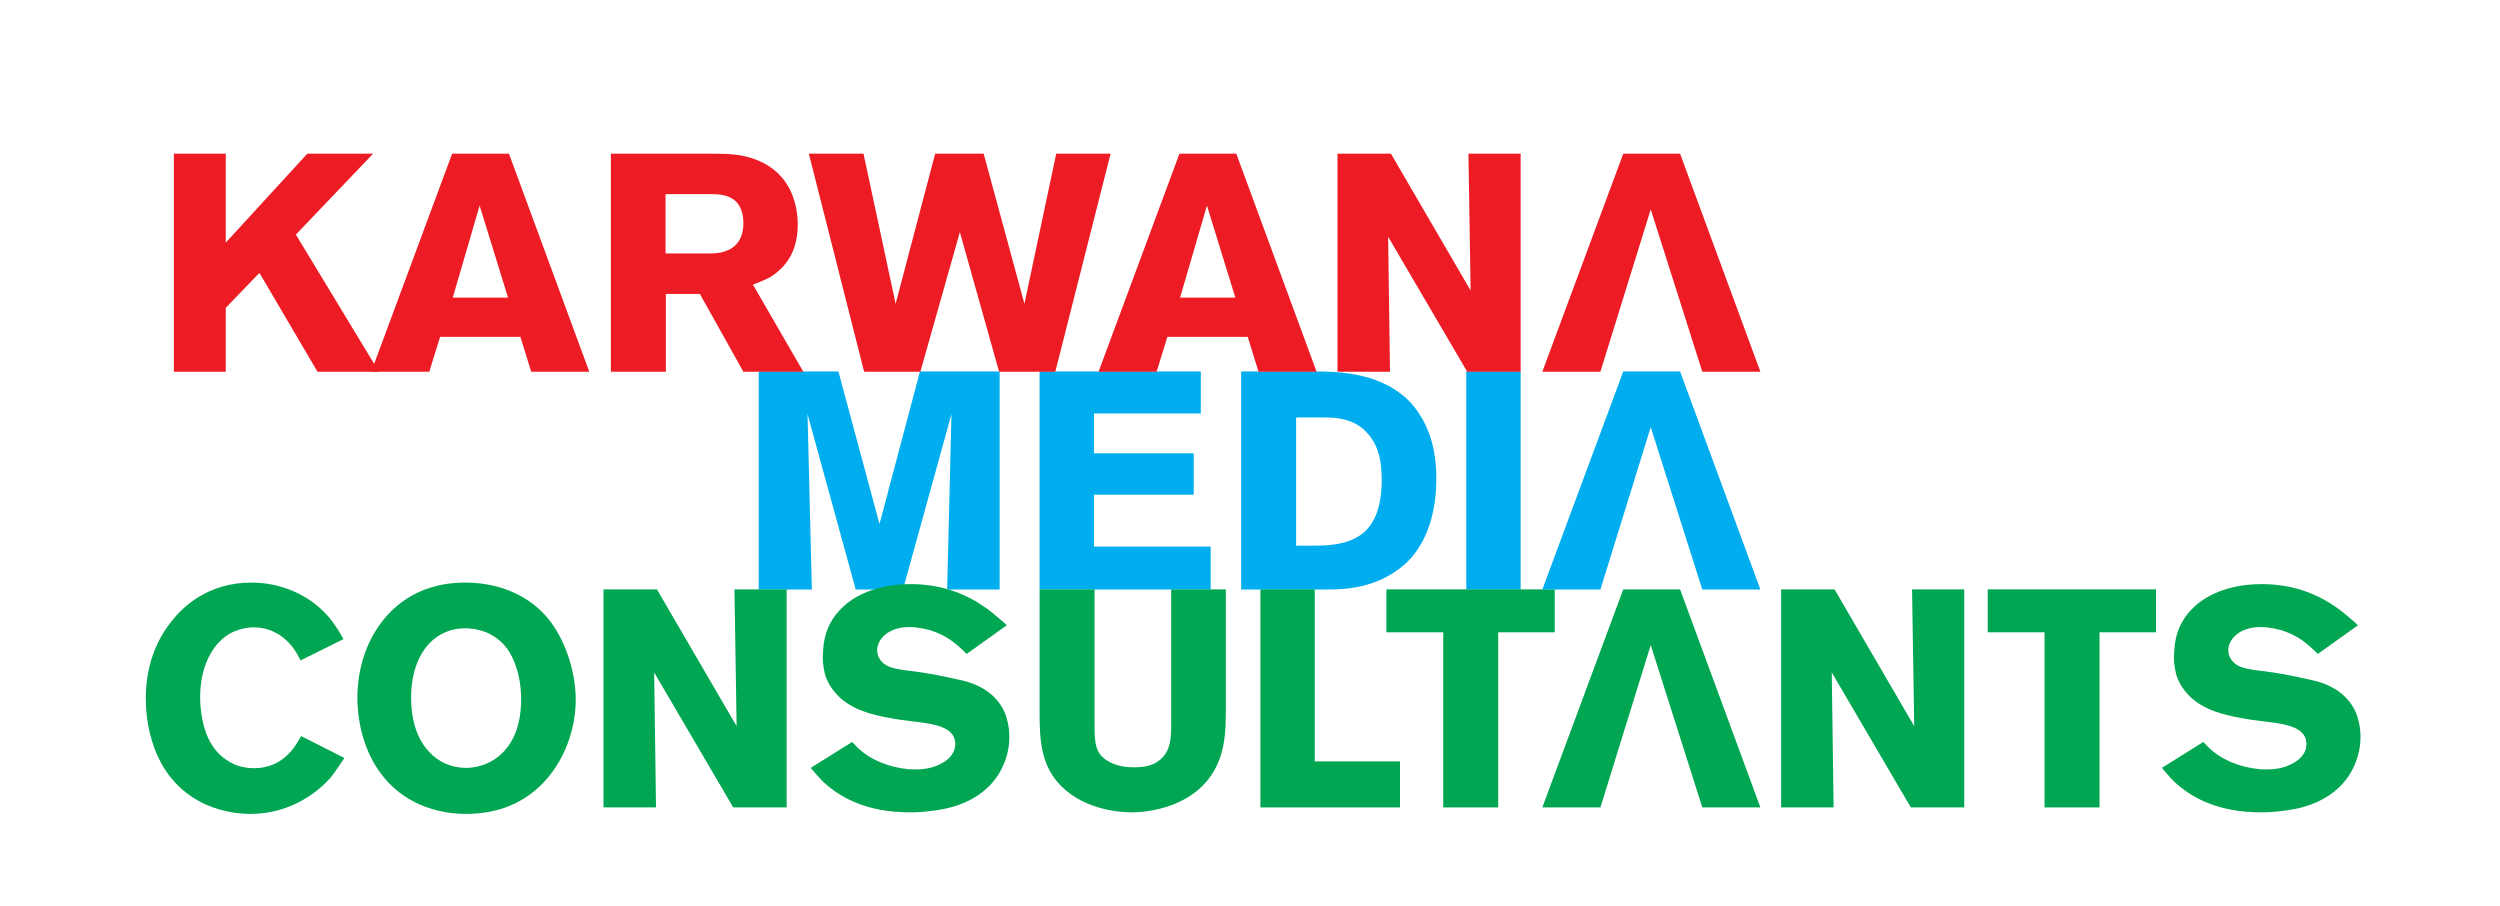
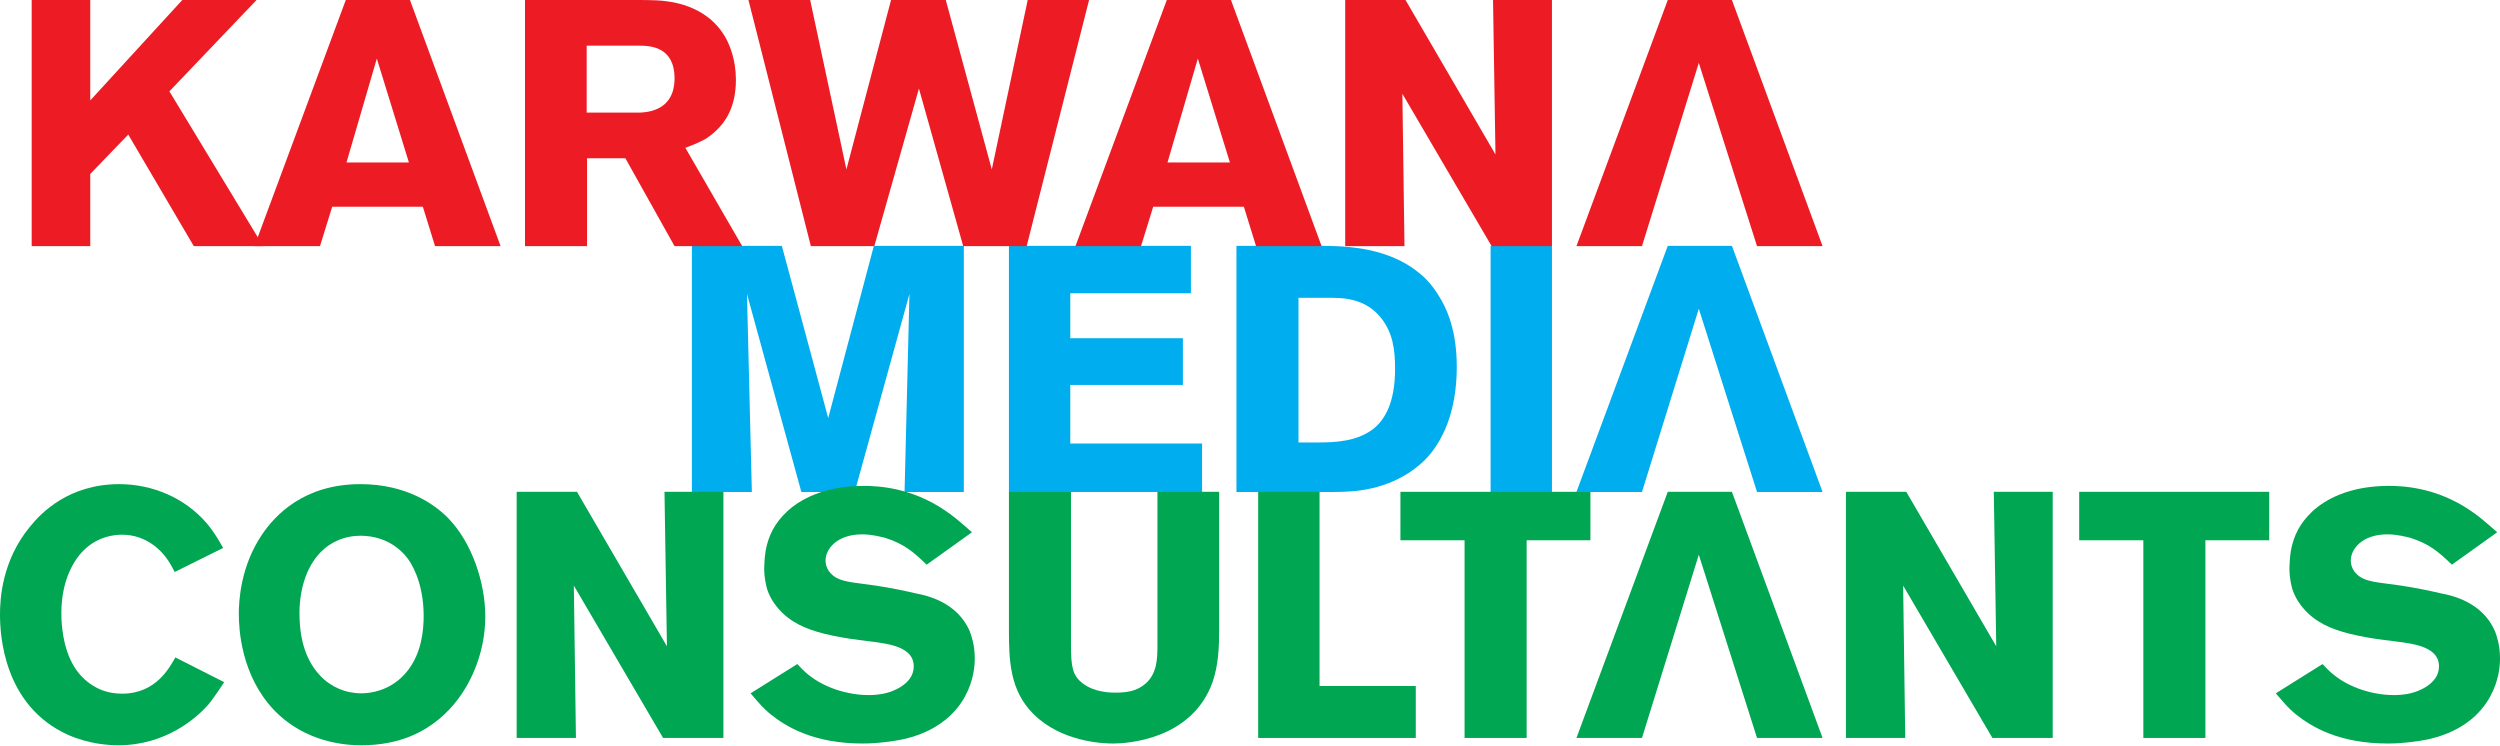
- <svg xmlns="http://www.w3.org/2000/svg" version="1.1" id="Layer_1" x="0px" y="0px" width="654px" height="237px" viewBox="0 0 654 237" enable-background="new 0 0 654 237" xml:space="preserve">
-   <g>
-     <g>
-       <g>
-         <path fill="#00AEEF" d="M247.771,154.218l1.131-45.892l-12.686,45.892h-12.361l-12.604-45.892l1.131,45.892h-13.896V97.176     h20.845l10.745,39.914l10.585-39.914h20.845v57.042H247.771z" />
-         <path fill="#00AEEF" d="M271.956,154.218V97.176h42.175v10.988h-27.955v10.422h26.098v10.827h-26.098v13.573h30.541v11.23     H271.956z" />
-         <path fill="#00AEEF" d="M369.201,145.896c-1.857,2.1-6.059,5.816-13.008,7.433c-3.15,0.728-5.898,0.889-9.13,0.889h-22.38V97.176     h18.179c1.777,0,3.474,0,5.171,0.081c2.424,0.161,11.957,0.404,18.906,6.14c1.051,0.808,2.746,2.343,4.524,5.171     c2.021,3.151,4.282,8.241,4.282,16.645C375.746,135.958,372.271,142.341,369.201,145.896z M358.213,113.901     c-0.808-0.97-2.504-2.909-5.574-3.878c-2.666-0.889-5.09-0.808-7.838-0.808h-5.736v33.529h4.363     c4.201,0,9.049-0.242,12.766-2.988c2.908-2.182,5.252-6.303,5.252-14.059C361.445,121.334,360.961,117.375,358.213,113.901z" />
-         <path fill="#00AEEF" d="M383.58,154.218V97.176h14.221v57.042H383.58z" />
+ <svg xmlns="http://www.w3.org/2000/svg" version="1.1" width="579.362" height="172.714" viewBox="0 0 579.362 172.714" xml:space="preserve">
+   <g transform="translate(-38.144,-40.204)" id="g3">
+     <g id="g5">
+       <g id="g7">
+         <path d="m 247.771,154.218 1.131,-45.892 -12.686,45.892 h -12.361 l -12.604,-45.892 1.131,45.892 H 198.486 V 97.176 h 20.845 l 10.745,39.914 10.585,-39.914 h 20.845 v 57.042 h -13.735 z" id="path9" style="fill:#00aeef" />
+         <path d="M 271.956,154.218 V 97.176 h 42.175 v 10.988 h -27.955 v 10.422 h 26.098 v 10.827 h -26.098 v 13.573 h 30.541 v 11.23 h -44.761 z" id="path11" style="fill:#00aeef" />
+         <path d="m 369.201,145.896 c -1.857,2.1 -6.059,5.816 -13.008,7.433 -3.15,0.728 -5.898,0.889 -9.13,0.889 h -22.38 V 97.176 h 18.179 c 1.777,0 3.474,0 5.171,0.081 2.424,0.161 11.957,0.404 18.906,6.14 1.051,0.808 2.746,2.343 4.524,5.171 2.021,3.151 4.282,8.241 4.282,16.645 10e-4,10.745 -3.474,17.128 -6.544,20.683 z m -10.988,-31.995 c -0.808,-0.97 -2.504,-2.909 -5.574,-3.878 -2.666,-0.889 -5.09,-0.808 -7.838,-0.808 h -5.736 v 33.529 h 4.363 c 4.201,0 9.049,-0.242 12.766,-2.988 2.908,-2.182 5.252,-6.303 5.252,-14.059 -0.001,-4.363 -0.485,-8.322 -3.233,-11.796 z" id="path13" style="fill:#00aeef" />
+         <path d="M 383.58,154.218 V 97.176 h 14.221 v 57.042 H 383.58 z" id="path15" style="fill:#00aeef" />
      </g>
    </g>
  </g>
-   <g>
-     <g>
-       <g>
-         <path fill="#00A651" d="M86.379,203.545c-2.585,2.909-9.695,9.373-20.845,9.373c-2.021,0-6.706-0.242-11.635-2.424     c-15.028-6.787-15.755-23.35-15.755-27.875c0-3.474,0.404-12.441,6.948-20.359c2.586-3.232,9.049-9.857,20.684-9.857     c7.676,0,15.108,3.15,20.118,8.887c2.101,2.424,3.394,4.93,3.959,5.898l-11.23,5.575c-0.809-1.616-1.374-2.505-1.858-3.151     c-1.051-1.535-4.524-5.494-10.342-5.494c-1.616,0-5.413,0.324-8.646,3.394c-2.343,2.182-5.413,6.948-5.413,14.786     c0,0.727,0,2.1,0.242,3.878c0.97,7.837,4.363,11.392,7.515,13.169c1.05,0.646,3.231,1.616,6.302,1.616     c7.999,0,11.069-6.222,12.361-8.402l11.312,5.736C88.399,200.879,87.188,202.576,86.379,203.545z" />
-         <path fill="#00A651" d="M139.782,206.939c-3.07,2.504-8.563,5.979-17.937,5.979c-3.474,0-12.927-0.565-20.198-8.16     c-7.676-8.08-8.16-18.906-8.16-22.3c0-2.989,0.403-11.069,5.413-18.421c2.908-4.283,9.533-11.635,22.784-11.635     c10.826,0,17.371,4.848,20.36,7.918c5.494,5.656,8.564,14.947,8.564,22.784C150.609,191.83,146.812,201.203,139.782,206.939z      M132.673,169.692c-0.728-0.97-2.424-2.989-5.494-4.282c-2.424-0.969-4.524-1.051-5.494-1.051c-3.151,0-5.333,1.051-6.383,1.617     c-5.736,3.23-7.757,10.26-7.757,16.32c0,7.756,2.424,11.957,4.768,14.462c2.504,2.667,5.897,4.12,9.614,4.12     c1.858,0,6.302-0.484,9.857-4.281c3.231-3.475,4.362-7.999,4.524-12.523C136.551,176.883,134.369,172.035,132.673,169.692z" />
-         <path fill="#00A651" d="M191.812,211.221l-20.684-35.307l0.484,35.307h-13.735V154.18h13.978l20.846,35.793l-0.565-35.793h13.654     v57.041H191.812z" />
-         <path fill="#00A651" d="M261.778,201.606c-4.929,8.968-15.189,10.181-17.937,10.503c-1.858,0.243-3.798,0.404-5.736,0.404     c-11.312,0-17.694-3.797-21.492-6.867c-1.534-1.293-2.262-2.102-4.524-4.768l10.827-6.786c0.242,0.242,1.373,1.535,2.505,2.424     c3.716,3.069,9.21,4.767,13.978,4.767c0.646,0,2.585,0,4.443-0.565c0.404-0.081,6.06-1.696,6.06-6.06     c0-5.252-7.595-5.414-12.685-6.141c-2.666-0.323-5.413-0.808-8.08-1.454c-4.12-1.05-7.918-2.585-10.745-5.979     c-0.566-0.646-1.697-2.1-2.424-4.201c-0.243-0.808-0.728-2.666-0.728-5.009c0-0.485,0.081-2.343,0.323-3.959     c0.646-3.636,2.182-6.544,4.929-9.13c2.827-2.666,8.402-5.979,17.774-5.979c3.475,0,11.069,0.403,18.825,5.655     c1.939,1.292,3.07,2.263,6.303,5.09l-10.504,7.515c-3.15-3.07-5.332-4.848-9.614-6.222c-0.728-0.161-2.909-0.808-5.333-0.808     c-5.817,0-8.483,3.393-8.483,6.059c0,1.535,0.809,2.586,1.212,2.99c1.939,2.101,5.091,2.02,10.423,2.828     c3.231,0.484,6.383,1.131,9.534,1.857c2.02,0.404,9.372,1.859,12.28,8.807c0.404,1.051,1.132,3.232,1.132,6.141     C264.041,194.335,263.879,197.729,261.778,201.606z" />
-         <path fill="#00A651" d="M319.141,198.294c-4.768,13.331-19.795,14.22-23.027,14.22c-2.504,0-12.038-0.404-18.502-6.867     c-5.494-5.494-5.655-12.523-5.655-19.633V154.18h14.381v35.55c0,5.091,0.404,7.029,2.667,8.807     c2.827,2.182,6.625,2.182,7.595,2.182c2.666,0,5.009-0.323,7.029-2.101c2.666-2.344,2.747-5.736,2.747-8.969V154.18h14.301     v31.834C320.676,190.215,320.514,194.335,319.141,198.294z" />
-         <path fill="#00A651" d="M329.722,211.221V154.18h14.22v45.003h22.3v12.038H329.722z" />
-         <path fill="#00A651" d="M391.933,165.41v45.811h-14.382V165.41h-14.866v-11.23h44.033v11.23H391.933z" />
-         <path fill="#00A651" d="M499.872,211.221l-20.684-35.307l0.484,35.307h-13.735V154.18h13.978l20.846,35.793l-0.565-35.793h13.654     v57.041H499.872z" />
-         <path fill="#00A651" d="M549.235,165.41v45.811h-14.382V165.41h-14.866v-11.23h44.033v11.23H549.235z" />
-         <path fill="#00A651" d="M615.243,201.606c-4.929,8.968-15.189,10.181-17.937,10.503c-1.858,0.243-3.798,0.404-5.736,0.404     c-11.312,0-17.694-3.797-21.492-6.867c-1.534-1.293-2.262-2.102-4.524-4.768l10.827-6.786c0.242,0.242,1.373,1.535,2.505,2.424     c3.716,3.069,9.21,4.767,13.978,4.767c0.646,0,2.585,0,4.443-0.565c0.404-0.081,6.06-1.696,6.06-6.06     c0-5.252-7.595-5.414-12.685-6.141c-2.666-0.323-5.413-0.808-8.08-1.454c-4.12-1.05-7.918-2.585-10.745-5.979     c-0.566-0.646-1.697-2.1-2.424-4.201c-0.243-0.808-0.728-2.666-0.728-5.009c0-0.485,0.081-2.343,0.323-3.959     c0.646-3.636,2.182-6.544,4.929-9.13c2.827-2.666,8.402-5.979,17.774-5.979c3.475,0,11.069,0.403,18.825,5.655     c1.939,1.292,3.07,2.263,6.303,5.09l-10.504,7.515c-3.15-3.07-5.332-4.848-9.614-6.222c-0.728-0.161-2.909-0.808-5.333-0.808     c-5.817,0-8.483,3.393-8.483,6.059c0,1.535,0.809,2.586,1.212,2.99c1.939,2.101,5.091,2.02,10.423,2.828     c3.231,0.484,6.383,1.131,9.534,1.857c2.02,0.404,9.372,1.859,12.28,8.807c0.404,1.051,1.132,3.232,1.132,6.141     C617.506,194.335,617.344,197.729,615.243,201.606z" />
+   <g transform="translate(-38.144,-40.204)" id="g17">
+     <g id="g19">
+       <g id="g21">
+         <path d="m 86.379,203.545 c -2.585,2.909 -9.695,9.373 -20.845,9.373 -2.021,0 -6.706,-0.242 -11.635,-2.424 -15.028,-6.787 -15.755,-23.35 -15.755,-27.875 0,-3.474 0.404,-12.441 6.948,-20.359 2.586,-3.232 9.049,-9.857 20.684,-9.857 7.676,0 15.108,3.15 20.118,8.887 2.101,2.424 3.394,4.93 3.959,5.898 l -11.23,5.575 c -0.809,-1.616 -1.374,-2.505 -1.858,-3.151 -1.051,-1.535 -4.524,-5.494 -10.342,-5.494 -1.616,0 -5.413,0.324 -8.646,3.394 -2.343,2.182 -5.413,6.948 -5.413,14.786 0,0.727 0,2.1 0.242,3.878 0.97,7.837 4.363,11.392 7.515,13.169 1.05,0.646 3.231,1.616 6.302,1.616 7.999,0 11.069,-6.222 12.361,-8.402 l 11.312,5.736 c -1.697,2.584 -2.908,4.281 -3.717,5.25 z" id="path23" style="fill:#00a651" />
+         <path d="m 139.782,206.939 c -3.07,2.504 -8.563,5.979 -17.937,5.979 -3.474,0 -12.927,-0.565 -20.198,-8.16 -7.676,-8.08 -8.16,-18.906 -8.16,-22.3 0,-2.989 0.403,-11.069 5.413,-18.421 2.908,-4.283 9.533,-11.635 22.784,-11.635 10.826,0 17.371,4.848 20.36,7.918 5.494,5.656 8.564,14.947 8.564,22.784 0.001,8.726 -3.796,18.099 -10.826,23.835 z m -7.109,-37.247 c -0.728,-0.97 -2.424,-2.989 -5.494,-4.282 -2.424,-0.969 -4.524,-1.051 -5.494,-1.051 -3.151,0 -5.333,1.051 -6.383,1.617 -5.736,3.23 -7.757,10.26 -7.757,16.32 0,7.756 2.424,11.957 4.768,14.462 2.504,2.667 5.897,4.12 9.614,4.12 1.858,0 6.302,-0.484 9.857,-4.281 3.231,-3.475 4.362,-7.999 4.524,-12.523 0.243,-7.191 -1.939,-12.039 -3.635,-14.382 z" id="path25" style="fill:#00a651" />
+         <path d="m 191.812,211.221 -20.684,-35.307 0.484,35.307 H 157.877 V 154.18 h 13.978 l 20.846,35.793 -0.565,-35.793 h 13.654 v 57.041 h -13.978 z" id="path27" style="fill:#00a651" />
+         <path d="m 261.778,201.606 c -4.929,8.968 -15.189,10.181 -17.937,10.503 -1.858,0.243 -3.798,0.404 -5.736,0.404 -11.312,0 -17.694,-3.797 -21.492,-6.867 -1.534,-1.293 -2.262,-2.102 -4.524,-4.768 l 10.827,-6.786 c 0.242,0.242 1.373,1.535 2.505,2.424 3.716,3.069 9.21,4.767 13.978,4.767 0.646,0 2.585,0 4.443,-0.565 0.404,-0.081 6.06,-1.696 6.06,-6.06 0,-5.252 -7.595,-5.414 -12.685,-6.141 -2.666,-0.323 -5.413,-0.808 -8.08,-1.454 -4.12,-1.05 -7.918,-2.585 -10.745,-5.979 -0.566,-0.646 -1.697,-2.1 -2.424,-4.201 -0.243,-0.808 -0.728,-2.666 -0.728,-5.009 0,-0.485 0.081,-2.343 0.323,-3.959 0.646,-3.636 2.182,-6.544 4.929,-9.13 2.827,-2.666 8.402,-5.979 17.774,-5.979 3.475,0 11.069,0.403 18.825,5.655 1.939,1.292 3.07,2.263 6.303,5.09 l -10.504,7.515 c -3.15,-3.07 -5.332,-4.848 -9.614,-6.222 -0.728,-0.161 -2.909,-0.808 -5.333,-0.808 -5.817,0 -8.483,3.393 -8.483,6.059 0,1.535 0.809,2.586 1.212,2.99 1.939,2.101 5.091,2.02 10.423,2.828 3.231,0.484 6.383,1.131 9.534,1.857 2.02,0.404 9.372,1.859 12.28,8.807 0.404,1.051 1.132,3.232 1.132,6.141 0,1.617 -0.162,5.011 -2.263,8.888 z" id="path29" style="fill:#00a651" />
+         <path d="m 319.141,198.294 c -4.768,13.331 -19.795,14.22 -23.027,14.22 -2.504,0 -12.038,-0.404 -18.502,-6.867 -5.494,-5.494 -5.655,-12.523 -5.655,-19.633 V 154.18 h 14.381 v 35.55 c 0,5.091 0.404,7.029 2.667,8.807 2.827,2.182 6.625,2.182 7.595,2.182 2.666,0 5.009,-0.323 7.029,-2.101 2.666,-2.344 2.747,-5.736 2.747,-8.969 V 154.18 h 14.301 v 31.834 c -0.001,4.201 -0.163,8.321 -1.536,12.28 z" id="path31" style="fill:#00a651" />
+         <path d="M 329.722,211.221 V 154.18 h 14.22 v 45.003 h 22.3 v 12.038 h -36.52 z" id="path33" style="fill:#00a651" />
+         <path d="m 391.933,165.41 v 45.811 H 377.551 V 165.41 h -14.866 v -11.23 h 44.033 v 11.23 h -14.785 z" id="path35" style="fill:#00a651" />
+         <path d="m 499.872,211.221 -20.684,-35.307 0.484,35.307 H 465.937 V 154.18 h 13.978 l 20.846,35.793 -0.565,-35.793 h 13.654 v 57.041 h -13.978 z" id="path37" style="fill:#00a651" />
+         <path d="m 549.235,165.41 v 45.811 H 534.853 V 165.41 h -14.866 v -11.23 h 44.033 v 11.23 h -14.785 z" id="path39" style="fill:#00a651" />
+         <path d="m 615.243,201.606 c -4.929,8.968 -15.189,10.181 -17.937,10.503 -1.858,0.243 -3.798,0.404 -5.736,0.404 -11.312,0 -17.694,-3.797 -21.492,-6.867 -1.534,-1.293 -2.262,-2.102 -4.524,-4.768 l 10.827,-6.786 c 0.242,0.242 1.373,1.535 2.505,2.424 3.716,3.069 9.21,4.767 13.978,4.767 0.646,0 2.585,0 4.443,-0.565 0.404,-0.081 6.06,-1.696 6.06,-6.06 0,-5.252 -7.595,-5.414 -12.685,-6.141 -2.666,-0.323 -5.413,-0.808 -8.08,-1.454 -4.12,-1.05 -7.918,-2.585 -10.745,-5.979 -0.566,-0.646 -1.697,-2.1 -2.424,-4.201 -0.243,-0.808 -0.728,-2.666 -0.728,-5.009 0,-0.485 0.081,-2.343 0.323,-3.959 0.646,-3.636 2.182,-6.544 4.929,-9.13 2.827,-2.666 8.402,-5.979 17.774,-5.979 3.475,0 11.069,0.403 18.825,5.655 1.939,1.292 3.07,2.263 6.303,5.09 l -10.504,7.515 c -3.15,-3.07 -5.332,-4.848 -9.614,-6.222 -0.728,-0.161 -2.909,-0.808 -5.333,-0.808 -5.817,0 -8.483,3.393 -8.483,6.059 0,1.535 0.809,2.586 1.212,2.99 1.939,2.101 5.091,2.02 10.423,2.828 3.231,0.484 6.383,1.131 9.534,1.857 2.02,0.404 9.372,1.859 12.28,8.807 0.404,1.051 1.132,3.232 1.132,6.141 0,1.617 -0.162,5.011 -2.263,8.888 z" id="path41" style="fill:#00a651" />
      </g>
    </g>
  </g>
-   <path fill="#ED1C24" d="M83.056,97.246L67.866,71.392l-8.807,9.13v16.725H45.486V40.205H59.06v23.269l21.33-23.269h17.209  L77.4,61.373l21.734,35.873H83.056z" />
-   <path fill="#ED1C24" d="M138.963,97.246l-2.828-9.13h-21.007l-2.828,9.13H97.112l21.168-57.042h14.867l21.006,57.042H138.963z   M125.471,53.778l-7.029,24.077h14.462L125.471,53.778z" />
-   <path fill="#ED1C24" d="M194.467,97.246l-11.392-20.36h-8.887v20.36h-14.382V40.205h25.693c1.616,0,3.232,0,4.848,0.081  c2.585,0.161,11.634,0.727,16.079,8.887c0.808,1.535,2.262,4.848,2.262,9.534c0,6.383-2.505,9.776-4.443,11.635  c-0.809,0.808-1.777,1.535-2.666,2.101c-1.051,0.565-2.263,1.131-4.605,2.02l13.169,22.784H194.467z M186.227,50.789h-12.12v15.513  h11.796c0.565,0,2.181,0,3.797-0.565c4.606-1.535,4.766-5.898,4.766-7.352C194.467,50.95,188.731,50.789,186.227,50.789z" />
-   <path fill="#ED1C24" d="M276.068,97.246h-14.705l-10.261-36.52l-10.342,36.52h-14.704l-14.463-57.042h14.301l8.402,39.267  l10.342-39.267h12.686l10.664,39.267l8.322-39.267h14.221L276.068,97.246z" />
-   <path fill="#ED1C24" d="M329.229,97.246l-2.828-9.13h-21.007l-2.827,9.13h-15.189l21.168-57.042h14.866l21.007,57.042H329.229z   M315.735,53.778l-7.029,24.077h14.462L315.735,53.778z" />
-   <path fill="#ED1C24" d="M383.822,97.246l-20.684-35.308l0.485,35.308h-13.736V40.205h13.979l20.845,35.792l-0.565-35.792H397.8  v57.042H383.822z" />
-   <path fill="#ED1C24" d="M445.326,97.246l-13.493-42.467l-13.169,42.467h-15.189l21.168-57.042h14.866l21.007,57.042H445.326z" />
-   <path fill="#00AEEF" d="M445.326,154.218l-13.493-42.467l-13.169,42.467h-15.189l21.168-57.042h14.866l21.007,57.042H445.326z" />
-   <path fill="#00A651" d="M445.326,211.222l-13.493-42.467l-13.169,42.467h-15.189l21.168-57.042h14.866l21.007,57.042H445.326z" />
+   <path d="m 44.912,57.042 -15.19,-25.854 -8.807,9.13 V 57.043 H 7.342 V 0.001 H 20.916 V 23.27 L 42.246,0.001 H 59.455 L 39.256,21.169 60.99,57.042 H 44.912 z" id="path43" style="fill:#ed1c24" />
+   <path d="m 100.819,57.042 -2.828,-9.13 H 76.984 l -2.828,9.13 H 58.968 L 80.136,0 h 14.867 l 21.006,57.042 h -15.19 z M 87.327,13.574 80.298,37.651 H 94.76 L 87.327,13.574 z" id="path45" style="fill:#ed1c24" />
+   <path d="m 156.323,57.042 -11.392,-20.36 h -8.887 v 20.36 H 121.662 V 0.001 h 25.693 c 1.616,0 3.232,0 4.848,0.081 2.585,0.161 11.634,0.727 16.079,8.887 0.808,1.535 2.262,4.848 2.262,9.534 0,6.383 -2.505,9.776 -4.443,11.635 -0.809,0.808 -1.777,1.535 -2.666,2.101 -1.051,0.565 -2.263,1.131 -4.605,2.02 l 13.169,22.784 h -15.676 z m -8.24,-46.457 h -12.12 v 15.513 h 11.796 c 0.565,0 2.181,0 3.797,-0.565 4.606,-1.535 4.766,-5.898 4.766,-7.352 0.001,-7.435 -5.735,-7.596 -8.239,-7.596 z" id="path47" style="fill:#ed1c24" />
+   <path d="m 237.924,57.042 h -14.705 l -10.261,-36.52 -10.342,36.52 H 187.912 L 173.449,0 H 187.75 L 196.152,39.267 206.494,0 H 219.18 L 229.844,39.267 238.166,0 h 14.221 l -14.463,57.042 z" id="path49" style="fill:#ed1c24" />
+   <path d="m 291.085,57.042 -2.828,-9.13 H 267.25 l -2.827,9.13 H 249.234 L 270.402,0 h 14.866 l 21.007,57.042 h -15.19 z m -13.494,-43.468 -7.029,24.077 h 14.462 l -7.433,-24.077 z" id="path51" style="fill:#ed1c24" />
+   <path d="m 345.678,57.042 -20.684,-35.308 0.485,35.308 H 311.743 V 0.001 h 13.979 l 20.845,35.792 -0.565,-35.792 h 13.654 v 57.042 h -13.978 z" id="path53" style="fill:#ed1c24" />
+   <path d="M 407.182,57.042 393.689,14.575 380.52,57.042 H 365.331 L 386.499,0 h 14.866 l 21.007,57.042 h -15.19 z" id="path55" style="fill:#ed1c24" />
+   <path d="M 407.182,114.014 393.689,71.547 380.52,114.014 h -15.189 l 21.168,-57.042 h 14.866 l 21.007,57.042 h -15.19 z" id="path57" style="fill:#00aeef" />
+   <path d="m 407.182,171.018 -13.493,-42.467 -13.169,42.467 h -15.189 l 21.168,-57.042 h 14.866 l 21.007,57.042 h -15.19 z" id="path59" style="fill:#00a651" />
</svg>
